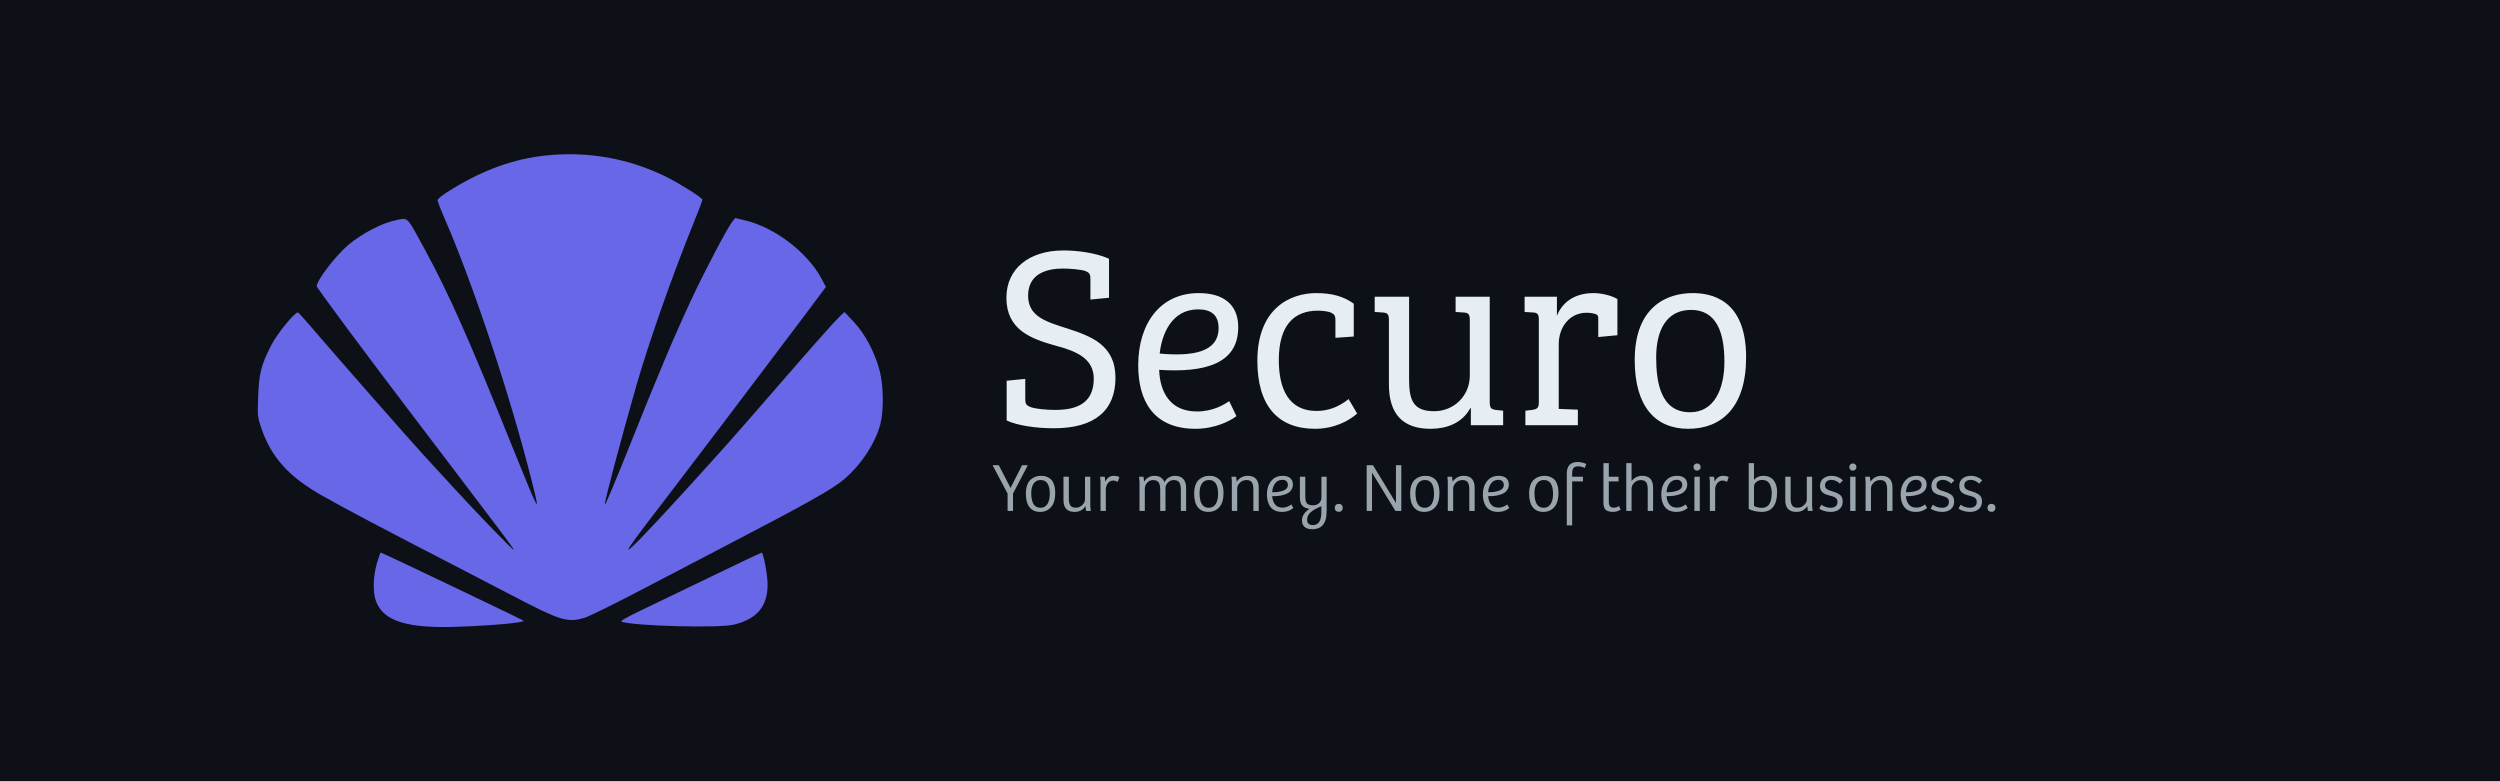
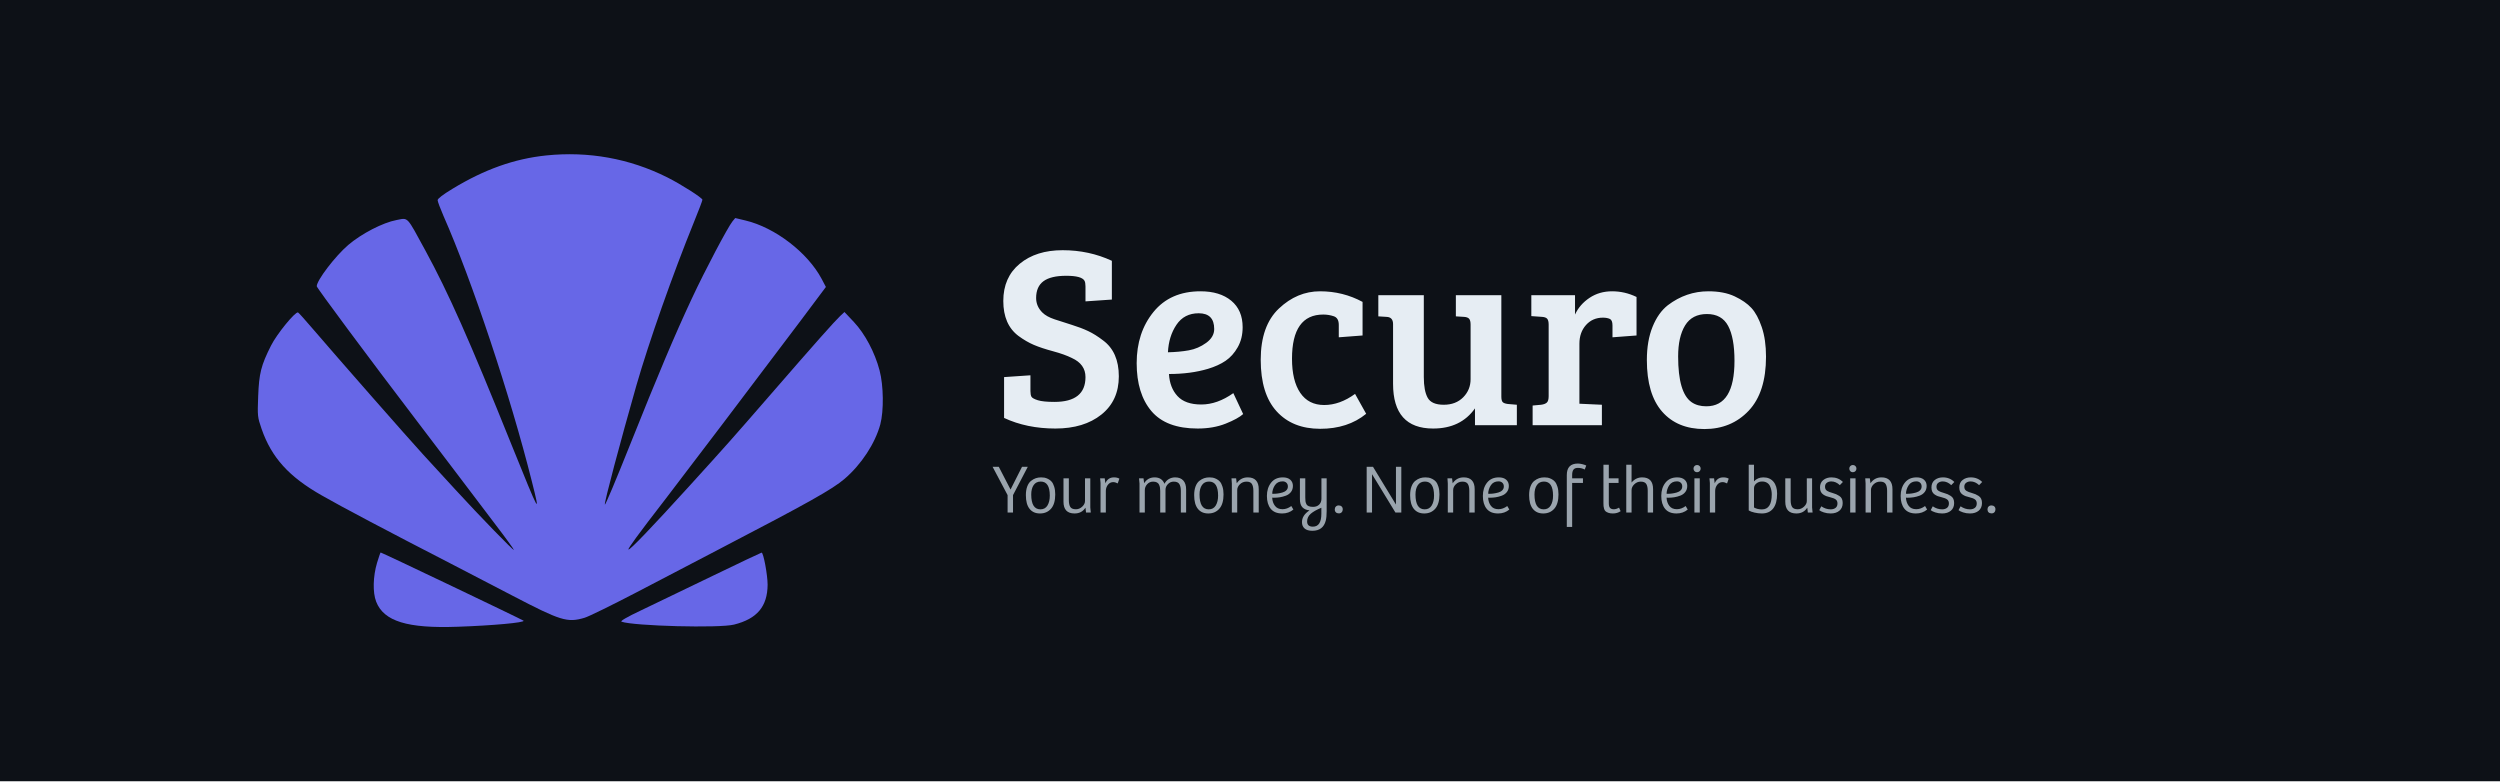
<svg xmlns="http://www.w3.org/2000/svg" viewBox="0 0 1600 500" width="1600" height="500" role="img" aria-label="Securo">
  <rect width="1600" height="500" fill="#0d1117" />
  <g transform="translate(153.90,57.94) scale(0.92103)">
    <g transform="translate(0,460) scale(0.1,-0.1) " fill="#6767e7">
      <path d="M2125 4149 c-222 -23 -430 -97 -652 -232 -66 -40 -103 -68 -103 -79 0 -9 19 -59 41 -110 197 -446 465 -1250 614 -1845 61 -242 56 -233 -140 252 -299 743 -439 1057 -601 1355 -132 242 -116 226 -200 210 -95 -18 -242 -94 -335 -173 -91 -78 -219 -246 -219 -287 0 -11 364 -501 695 -935 75 -99 202 -265 281 -370 79 -104 200 -264 269 -355 69 -90 125 -168 125 -172 0 -10 -239 236 -405 417 -70 77 -172 187 -225 245 -102 111 -597 675 -764 870 -54 63 -101 116 -106 118 -19 7 -147 -149 -188 -231 -69 -137 -83 -193 -89 -352 -5 -137 -5 -143 24 -227 69 -198 189 -332 419 -462 128 -74 473 -256 889 -470 94 -49 289 -150 435 -226 336 -175 381 -189 500 -154 29 8 193 89 364 178 171 90 435 227 586 306 607 316 773 409 857 481 118 101 213 247 249 379 25 94 23 270 -5 375 -33 126 -102 255 -178 336 l-66 70 -30 -28 c-38 -36 -176 -191 -477 -538 -283 -326 -309 -355 -576 -649 -251 -276 -410 -443 -418 -435 -5 5 65 102 260 354 158 206 589 774 936 1235 l176 235 -30 57 c-97 182 -323 356 -529 405 l-71 17 -19 -23 c-33 -41 -190 -338 -282 -535 -121 -259 -232 -522 -433 -1025 -93 -233 -170 -417 -172 -408 -4 18 107 434 219 827 89 308 250 766 403 1143 31 76 56 142 56 148 0 13 -149 108 -245 156 -262 131 -547 182 -840 152z" />
      <path d="M949 1318 c-28 -94 -31 -206 -6 -270 53 -136 217 -187 567 -174 239 8 470 29 457 42 -7 7 -985 474 -993 474 -2 0 -13 -33 -25 -72z" />
      <path d="M3280 1227 c-185 -89 -406 -196 -492 -237 -106 -50 -151 -77 -140 -81 85 -30 681 -46 782 -20 160 40 232 126 233 277 0 67 -29 225 -42 223 -3 0 -157 -73 -341 -162z" />
    </g>
  </g>
  <g transform="translate(635.00,272.11)">
-     <path d="M39.53 1.98C65.83 1.98 78.90-9.59 78.90-30.27C78.90-51.28 63.35-56.90 48.14-61.86C33.91-66.33 22.99-69.80 22.99-82.87C22.99-96.77 34.57-100.24 45.32-100.24C49.79-100.24 56.90-99.58 59.38-98.75C62.53-97.59 62.86-96.44 62.86-93.29L62.86-80.39L74.77-81.55L74.77-106.53C65.83-110.50 53.76-111.82 45.65-111.82C23.32-111.82 9.10-99.91 9.10-81.55C9.10-61.20 24.48-55.41 40.36-50.95C53.59-47.47 65.01-42.84 65.01-29.77C65.01-13.40 53.26-9.76 40.20-9.76C34.90-9.76 27.46-10.42 24.65-11.58C21.50-12.74 21.17-13.89 21.17-17.04L21.17-29.61L9.26-28.45L9.26-2.98C16.54 0.33 28.12 1.98 39.53 1.98M157.47-62.69C157.47-77.08 148.21-84.53 132.17-84.53C107.52-84.53 93.46-65.01 93.46-38.38C93.46-15.71 103.05 2.32 130.18 2.32C142.42 2.32 152.35-2.65 156.32-5.79L151.68-15.38C148.54-13.23 141.43-8.77 131.01-8.77C113.64-8.77 107.35-21.50 106.86-35.40C135.47-33.58 157.47-38.87 157.47-62.69M144.90-62.20C144.90-46.32 127.70-44 107.19-45.82C108.51-57.89 114.63-74.11 131.83-74.11C139.77-74.11 144.90-70.80 144.90-62.20M208.42-73.28C210.90-73.28 214.21-72.95 216.20-72.29C219.01-71.13 219.67-70.14 219.67-66.99L219.67-55.91L231.41-56.74L231.41-77.74C225.29-82.21 217.85-84.53 207.43-84.53C190.72-84.53 169.71-74.77 169.71-41.19C169.71-12.74 182.62 2.32 206.60 2.32C218.68 2.32 228.27-2.65 233.56-7.44L228.11-16.71C221.49-11.41 214.71-9.10 207.59-9.10C189.89-9.10 183.44-22.99 183.44-41.68C183.44-64.18 193.37-73.28 208.42-73.28M318.42-82.21L296.59-82.21L296.59-72.45L301.55-72.12C304.69-71.95 305.68-71.13 305.68-67.32L305.68-31.76C305.68-18.69 295.43-8.93 282.86-8.93C269.13-8.93 266.81-16.38 266.81-29.61L266.81-82.21L244.81-82.21L244.81-72.45L249.77-72.12C252.92-71.95 253.91-71.13 253.91-67.32L253.91-25.97C253.91-7.11 262.84 2.32 280.54 2.32C290.47 2.32 300.56-0.99 306.02-10.92L306.35-10.92L306.35 0L327.02 0L327.02-9.26L322.23-9.76C319.08-10.26 318.42-11.08 318.42-15.22M380.45-71.95C382.77-71.95 384.59-71.62 386.08-71.13C387.89-70.47 387.89-69.64 387.89-67.49L387.89-56.41L400.14-57.56L400.14-80.72C395.67-83.37 389.22-84.53 384.75-84.53C372.18-84.53 364.57-78.08 361.43-69.97L361.43-82.21L340.75-82.21L340.75-72.45L346.21-72.12C349.02-71.95 349.85-70.96 349.85-67.65L349.85-14.72C349.85-10.92 348.69-10.26 345.55-9.76L341.25-9.26L341.25 0L374.83 0L374.83-9.92L362.59-10.42L362.59-51.77C362.59-63.02 369.70-71.95 380.45-71.95M446.62-8.27C427.76-8.27 424.95-27.62 424.95-43.34C424.95-60.54 431.40-73.77 447.28-73.77C463.32-73.77 468.62-59.71 468.62-40.69C468.62-23.49 462.33-8.27 446.62-8.27M411.22-41.68C411.22-11.91 424.45 2.32 445.46 2.32C466.63 2.32 482.51-11.25 482.51-43.50C482.51-80.89 459.68-84.53 448.27-84.53C431.89-84.53 411.22-75.92 411.22-41.68" fill="#e6edf3" />
+     <path d="M39.86-14.89Q59.71-14.89 59.71-30.77Q59.71-39.04 50.95-43.01Q46.32-45.32 38.95-47.31Q31.59-49.29 26.71-51.36Q21.83-53.43 16.87-57.07Q7.11-64.35 7.11-79.48Q7.11-94.62 17.62-103.30Q28.12-111.98 45.08-111.98Q62.03-111.98 76.59-105.20L76.59-80.39L59.71-79.23L59.71-88.83Q59.71-91.31 59.05-92.47Q57.23-95.61 47.39-95.61Q37.55-95.61 32.83-92.14Q28.12-88.66 28.12-81.38Q28.12-76.09 32.09-72.12Q34.74-69.47 39.95-67.74Q45.16-66 51.03-64.18Q56.90-62.36 61.45-60.21Q66-58.06 70.96-54.26Q81.05-46.81 81.05-31.26Q81.05-15.71 69.89-6.78Q58.72 2.15 40.44 2.15Q22.17 2.15 7.61-4.63L7.61-30.77L24.48-31.92L24.48-21.83Q24.48-19.35 25.14-18.20Q25.80-17.04 29.20-15.96Q32.59-14.89 39.86-14.89M133.32-85.68Q145.73-85.68 153.01-79.65Q160.29-73.61 160.29-62.69Q160.29-55.41 157.14-49.87Q154-44.33 149.37-41.19Q144.74-38.05 138.12-36.06Q127.04-32.75 113.14-32.75Q113.64-23.98 118.60-18.61Q123.56-13.23 133.82-13.23Q144.08-13.23 154.33-20.51L160.62-7.11Q157.31-4.14 149.45-0.99Q141.59 2.15 131.50 2.15Q111.32 2.15 101.89-9.02Q92.47-20.18 92.47-39.70Q92.47-59.22 103.22-72.45Q113.97-85.68 133.32-85.68M125.80-47.89Q131.83-48.96 136.96-52.68Q142.09-56.41 142.09-61.53Q142.09-71.62 132.17-71.62Q122.90-71.62 117.94-64.26Q112.98-56.90 112.48-46.65Q119.76-46.81 125.80-47.89M191.88-42.51Q191.88-28.45 197.17-20.68Q202.47-12.90 212.47-12.90Q222.48-12.90 232.24-20.02L239.35-7.28Q227.61 2.32 209.91 2.32Q192.21 2.32 182.04-8.85Q171.86-20.02 171.86-41.85Q171.86-63.68 183.53-74.68Q195.19-85.68 209.83-85.68Q224.47-85.68 237.04-78.90L237.04-57.40L221.82-56.24L221.82-64.18Q221.82-68.65 218.59-69.72Q215.37-70.80 211.89-70.80Q191.88-70.80 191.88-42.51M330-13.56L335.79-13.07L335.79 0L308.99 0L308.99-10.75Q299.89 2.15 282.20 2.15Q256.56 2.15 256.56-26.47L256.56-64.68Q256.56-69.14 252.42-69.31L247.13-69.64L247.13-83.20L276.24-83.20L276.24-30.77Q276.24-22 278.72-17.53Q281.20-13.07 288.98-13.07Q296.75-13.07 301.47-17.86Q306.18-22.66 306.18-29.44L306.18-64.35Q306.18-66.99 305.27-68.07Q304.36-69.14 302.05-69.31L296.75-69.64L296.75-83.20L325.86-83.20L325.86-18.36Q325.86-15.71 326.69-14.80Q327.52-13.89 330-13.56M356.14-18.53L356.14-64.35Q356.14-66.99 355.23-68.07Q354.32-69.14 352-69.31L345.05-69.80L345.05-83.20L373.01-83.20L373.01-70.80Q375.98-77.25 382.27-81.47Q388.56-85.68 396.74-85.68Q404.93-85.68 412.38-82.05L412.38-57.40L396.99-56.24L396.99-63.85Q396.99-67.16 395.34-67.98Q393.52-68.81 390.87-68.81Q384.26-68.81 380.04-64.10Q375.82-59.38 375.82-52.11L375.82-13.73L390.21-13.07L390.21 0L345.88 0L345.88-12.57L351.34-13.07Q353.82-13.40 354.98-14.47Q356.14-15.55 356.14-18.53M457.04-12.08Q475.07-12.08 475.07-41.19Q475.07-55.91 471.02-63.52Q466.96-71.13 457.45-71.13Q447.94-71.13 443.47-63.85Q439.01-56.57 439.01-44Q439.01-20.68 447.61-14.72Q451.41-12.08 457.04-12.08M418.99-41.68Q418.99-53.92 422.63-62.94Q426.27-71.95 432.39-76.75Q444.14-85.68 458.36-85.68Q468.29-85.68 475.15-82.46Q482.02-79.23 485.90-75.02Q489.79-70.80 492.52-62.77Q495.25-54.75 495.25-43.83Q495.25-21.01 484.17-9.26Q473.08 2.48 455.80 2.48Q438.51 2.48 428.75-8.68Q418.99-19.85 418.99-41.68" fill="#e6edf3" />
  </g>
-   <g transform="translate(635.00,327)">
+   <g transform="translate(635.00,328)">
    <path d="M11.75-14.70L19.10-29.26L22.79-29.26L13.33-11.13L13.33 0L9.86 0L9.86-11.13L0.26-29.26L4.22-29.26L11.75-14.70M30.89-2.02Q33.88-2.02 35.38-4.49Q36.87-6.95 36.87-10.82Q36.87-19.80 31.06-19.80Q28.07-19.80 26.53-17.53Q24.99-15.27 24.99-11.53Q24.99-2.02 30.89-2.02M21.56-11.09Q21.56-14.34 22.44-16.68Q23.32-19.01 24.84-20.22Q26.36-21.43 27.94-21.96Q29.52-22.48 31.33-22.48Q32.43-22.48 33.44-22.31Q34.45-22.13 35.79-21.47Q37.14-20.81 38.08-19.71Q39.03-18.61 39.69-16.50Q40.35-14.39 40.35-11.57Q40.35-5.46 37.66-2.42Q34.98 0.62 30.58 0.62Q26.31 0.62 23.94-2.33Q21.56-5.28 21.56-11.09M59.40-7.35L59.40-21.87L62.79-21.87L62.79-3.21L63.10 0L60.06 0L59.71-2.99L59.62-2.99Q57.29 0.62 52.71 0.62Q45.63 0.62 45.63-6.91L45.63-21.87L49.06-21.87L49.06-7.88Q49.06-5.06 49.98-3.56Q50.91-2.07 53.59-2.07Q55.84-2.07 57.62-3.74Q59.40-5.41 59.40-7.35M72.73-13.95L72.73 0L69.34 0L69.34-18.88L69.08-21.87L72.03-21.87L72.42-18.70Q74.05-22.48 77.92-22.48Q80.08-22.48 81.40-21.65L80.34-18.61Q78.76-19.45 77.48-19.45Q75.46-19.45 74.14-17.84Q72.82-16.24 72.73-13.95M97.68-14.30L97.68 0L94.29 0L94.29-18.57L93.98-21.87L96.84-21.87L97.24-18.74Q99.62-22.48 103.97-22.48Q108.59-22.48 110.26-18.39Q111.28-20.37 113.10-21.43Q114.93-22.48 117.08-22.48Q120.47-22.48 122.30-20.48Q124.12-18.48 124.12-14.74L124.12 0L120.74 0L120.74-13.82Q120.74-16.59 119.79-18.17Q118.84-19.76 116.20-19.76Q114-19.76 112.46-18.17Q110.92-16.59 110.92-14.52L110.92 0L107.54 0L107.54-13.77Q107.54-15 107.38-15.93Q107.23-16.85 106.81-17.80Q106.39-18.74 105.42-19.25Q104.46-19.76 103-19.76Q100.72-19.76 99.20-18.11Q97.68-16.46 97.68-14.30M138.60-2.02Q141.59-2.02 143.09-4.49Q144.58-6.95 144.58-10.82Q144.58-19.80 138.78-19.80Q135.78-19.80 134.24-17.53Q132.70-15.27 132.70-11.53Q132.70-2.02 138.60-2.02M129.27-11.09Q129.27-14.34 130.15-16.68Q131.03-19.01 132.55-20.22Q134.07-21.43 135.65-21.96Q137.24-22.48 139.04-22.48Q140.14-22.48 141.15-22.31Q142.16-22.13 143.51-21.47Q144.85-20.81 145.79-19.71Q146.74-18.61 147.40-16.50Q148.06-14.39 148.06-11.57Q148.06-5.46 145.38-2.42Q142.69 0.62 138.29 0.62Q134.02 0.62 131.65-2.33Q129.27-5.28 129.27-11.09M156.82-14.34L156.82 0L153.38 0L153.38-18.57L153.16-21.87L156.11-21.87L156.51-18.70Q159.06-22.48 163.59-22.48Q167.02-22.48 168.81-20.57Q170.59-18.66 170.59-14.92L170.59 0L167.16 0L167.16-13.86Q167.16-16.68 166.23-18.22Q165.31-19.76 162.76-19.76Q160.29-19.76 158.55-18.08Q156.82-16.41 156.82-14.34M186.03-22.48Q189.07-22.48 190.76-20.99Q192.46-19.49 192.46-17.03Q192.46-14.74 191.22-13.13Q189.99-11.53 187.97-10.78Q185.94-10.03 184.12-9.75Q182.29-9.46 180.36-9.46Q180.14-9.46 179.76-9.48Q179.39-9.50 179.21-9.50Q179.34-6.42 180.97-4.27Q182.60-2.11 185.81-2.11Q188.72-2.11 191.44-4.14L192.76-1.89Q189.77 0.62 185.59 0.62Q180.66 0.62 178.24-2.40Q175.82-5.41 175.82-10.60Q175.82-15.71 178.51-19.10Q181.19-22.48 186.03-22.48M189.24-16.63Q189.24-18.17 188.30-19.05Q187.35-19.93 185.86-19.93Q182.64-19.93 180.99-17.51Q179.34-15.09 179.21-12.01Q179.34-12.01 179.63-11.99Q179.92-11.97 180.09-11.97Q181.46-11.97 182.82-12.17Q184.18-12.36 185.75-12.80Q187.31-13.24 188.28-14.23Q189.24-15.22 189.24-16.63M214.06-21.87L214.06-0.88Q214.06 2.95 213.49 5.19Q211.82 11.70 204.91 11.70Q201.61 11.70 199.94 10.23Q198.26 8.76 198.26 6.16Q198.26 1.80 203.10-1.36Q200.11-1.67 198.53-3.34Q196.94-5.02 196.94-8.58L196.94-21.87L200.38-21.87L200.38-9.50Q200.38-8.01 200.51-7.13Q200.64-6.25 201.10-5.35Q201.56-4.44 202.62-4.03Q203.68-3.61 205.35-3.61Q207.81-3.61 209.26-5.04Q210.72-6.47 210.72-8.76L210.72-21.87L214.06-21.87M201.56 5.72Q201.56 9.06 205.26 9.06Q210.67 9.06 210.67 0.79L210.67-3.04Q206.18-1.19 203.87 0.81Q201.56 2.82 201.56 5.72M219.25-1.98Q219.25-3.08 219.96-3.81Q220.66-4.53 221.76-4.53Q222.95-4.53 223.65-3.85Q224.36-3.17 224.36-2.02Q224.36-0.88 223.67-0.15Q222.99 0.57 221.89 0.57Q220.66 0.57 219.96-0.11Q219.25-0.79 219.25-1.98M258.41-5.15L258.41-29.26L261.84-29.26L261.84 0L258.06 0L243.14-24.46L243.10-24.46L243.10 0L239.67 0L239.67-29.26L243.72-29.26L258.37-5.15L258.41-5.15M276.80-2.02Q279.80-2.02 281.29-4.49Q282.79-6.95 282.79-10.82Q282.79-19.80 276.98-19.80Q273.99-19.80 272.45-17.53Q270.91-15.27 270.91-11.53Q270.91-2.02 276.80-2.02M267.48-11.09Q267.48-14.34 268.36-16.68Q269.24-19.01 270.75-20.22Q272.27-21.43 273.86-21.96Q275.44-22.48 277.24-22.48Q278.34-22.48 279.36-22.31Q280.37-22.13 281.71-21.47Q283.05-20.81 284-19.71Q284.94-18.61 285.60-16.50Q286.26-14.39 286.26-11.57Q286.26-5.46 283.58-2.42Q280.90 0.62 276.50 0.62Q272.23 0.62 269.85-2.33Q267.48-5.28 267.48-11.09M295.02-14.34L295.02 0L291.59 0L291.59-18.57L291.37-21.87L294.32-21.87L294.71-18.70Q297.26-22.48 301.80-22.48Q305.23-22.48 307.01-20.57Q308.79-18.66 308.79-14.92L308.79 0L305.36 0L305.36-13.86Q305.36-16.68 304.44-18.22Q303.51-19.76 300.96-19.76Q298.50-19.76 296.76-18.08Q295.02-16.41 295.02-14.34M324.24-22.48Q327.27-22.48 328.97-20.99Q330.66-19.49 330.66-17.03Q330.66-14.74 329.43-13.13Q328.20-11.53 326.17-10.78Q324.15-10.03 322.32-9.75Q320.50-9.46 318.56-9.46Q318.34-9.46 317.97-9.48Q317.59-9.50 317.42-9.50Q317.55-6.42 319.18-4.27Q320.80-2.11 324.02-2.11Q326.92-2.11 329.65-4.14L330.97-1.89Q327.98 0.62 323.80 0.62Q318.87 0.62 316.45-2.40Q314.03-5.41 314.03-10.60Q314.03-15.71 316.71-19.10Q319.40-22.48 324.24-22.48M327.45-16.63Q327.45-18.17 326.50-19.05Q325.56-19.93 324.06-19.93Q320.85-19.93 319.20-17.51Q317.55-15.09 317.42-12.01Q317.55-12.01 317.83-11.99Q318.12-11.97 318.30-11.97Q319.66-11.97 321.02-12.17Q322.39-12.36 323.95-12.80Q325.51-13.24 326.48-14.23Q327.45-15.22 327.45-16.63M352.97-2.02Q355.96-2.02 357.46-4.49Q358.95-6.95 358.95-10.82Q358.95-19.80 353.14-19.80Q350.15-19.80 348.61-17.53Q347.07-15.27 347.07-11.53Q347.07-2.02 352.97-2.02M343.64-11.09Q343.64-14.34 344.52-16.68Q345.40-19.01 346.92-20.22Q348.44-21.43 350.02-21.96Q351.60-22.48 353.41-22.48Q354.51-22.48 355.52-22.31Q356.53-22.13 357.87-21.47Q359.22-20.81 360.16-19.71Q361.11-18.61 361.77-16.50Q362.43-14.39 362.43-11.57Q362.43-5.46 359.74-2.42Q357.06 0.62 352.66 0.62Q348.39 0.62 346.02-2.33Q343.64-5.28 343.64-11.09M378.09-18.92L371.18-18.92L371.18 9.24L367.75 9.24L367.75-23.94Q367.75-31.33 374.84-31.33Q376.11-31.33 377.70-30.93Q379.28-30.54 380.20-30.05L379.24-27.50Q377.12-28.56 374.92-28.56Q372.86-28.56 372.02-27.43Q371.18-26.31 371.18-24.02L371.18-21.87L378.09-21.87L378.09-18.92M391.20-5.98L391.20-30.58L394.64-30.58L394.64-21.87L400.88-21.87L400.88-18.92L394.64-18.92L394.64-5.90Q394.64-3.78 395.43-2.93Q396.22-2.07 397.85-2.07Q399.39-2.07 401.19-3.12L402.20-0.84Q400.09 0.62 397.23 0.62Q395.56 0.62 394.37 0.20Q393.18-0.22 392.57-0.77Q391.95-1.32 391.64-2.31Q391.34-3.30 391.27-4.03Q391.20-4.75 391.20-5.98M409.20-14.34L409.20 0L405.81 0L405.81-30.58L409.20-30.58L409.20-19.18Q411.93-22.48 415.98-22.48Q422.97-22.48 422.97-14.92L422.97 0L419.54 0L419.54-13.99Q419.54-16.72 418.62-18.24Q417.69-19.76 415.05-19.76Q412.72-19.76 410.96-18.06Q409.20-16.37 409.20-14.34M438.42-22.48Q441.45-22.48 443.15-20.99Q444.84-19.49 444.84-17.03Q444.84-14.74 443.61-13.13Q442.38-11.53 440.35-10.78Q438.33-10.03 436.50-9.75Q434.68-9.46 432.74-9.46Q432.52-9.46 432.15-9.48Q431.77-9.50 431.60-9.50Q431.73-6.42 433.36-4.27Q434.98-2.11 438.20-2.11Q441.10-2.11 443.83-4.14L445.15-1.89Q442.16 0.62 437.98 0.62Q433.05 0.62 430.63-2.40Q428.21-5.41 428.21-10.60Q428.21-15.71 430.89-19.10Q433.58-22.48 438.42-22.48M441.63-16.63Q441.63-18.17 440.68-19.05Q439.74-19.93 438.24-19.93Q435.03-19.93 433.38-17.51Q431.73-15.09 431.60-12.01Q431.73-12.01 432.01-11.99Q432.30-11.97 432.48-11.97Q433.84-11.97 435.20-12.17Q436.57-12.36 438.13-12.80Q439.69-13.24 440.66-14.23Q441.63-15.22 441.63-16.63M452.85-21.87L452.85 0L449.42 0L449.42-21.87L452.85-21.87M448.84-28.12Q448.84-29.08 449.50-29.74Q450.16-30.40 451.13-30.40Q452.10-30.40 452.76-29.74Q453.42-29.08 453.42-28.12Q453.42-27.10 452.76-26.44Q452.10-25.78 451.09-25.78Q450.12-25.78 449.48-26.44Q448.84-27.10 448.84-28.12M462.70-13.95L462.70 0L459.32 0L459.32-18.88L459.05-21.87L462-21.87L462.40-18.70Q464.02-22.48 467.90-22.48Q470.05-22.48 471.37-21.65L470.32-18.61Q468.73-19.45 467.46-19.45Q465.43-19.45 464.11-17.84Q462.79-16.24 462.70-13.95M484.18-1.32L484.18-30.58L487.56-30.58L487.56-19.93Q489.85-22.48 493.59-22.48Q497.68-22.48 500.02-19.71Q502.35-16.94 502.35-12.10Q502.35-5.76 499.82-2.57Q497.29 0.62 492.58 0.62Q490.38 0.62 487.94 0.07Q485.50-0.48 484.18-1.32M487.56-15.49L487.56-3.21Q489.68-1.98 492.62-1.98Q498.92-1.98 498.92-11.57Q498.92-12.98 498.65-14.30Q498.39-15.62 497.77-16.94Q497.16-18.26 495.86-19.05Q494.56-19.84 492.76-19.84Q490.64-19.84 489.10-18.59Q487.56-17.34 487.56-15.49M521.36-7.35L521.36-21.87L524.74-21.87L524.74-3.21L525.05 0L522.02 0L521.66-2.99L521.58-2.99Q519.24 0.62 514.67 0.62Q507.58 0.62 507.58-6.91L507.58-21.87L511.02-21.87L511.02-7.88Q511.02-5.06 511.94-3.56Q512.86-2.07 515.55-2.07Q517.79-2.07 519.57-3.74Q521.36-5.41 521.36-7.35M529.32-1.50L530.64-3.96Q533.46-2.02 536.62-2.02Q538.56-2.02 539.77-2.97Q540.98-3.92 540.98-5.76Q540.98-7.52 539.84-8.36Q538.69-9.20 536.45-9.72Q534.91-10.08 533.90-10.45Q532.88-10.82 531.85-11.53Q530.82-12.23 530.31-13.33Q529.80-14.43 529.80-16.02Q529.80-19.14 531.94-20.81Q534.07-22.48 537.15-22.48Q541.51-22.48 544.46-19.54L542.48-17.51Q539.97-19.89 537.02-19.89Q535.39-19.89 534.20-19.03Q533.02-18.17 533.02-16.50Q533.02-15.58 533.35-14.92Q533.68-14.26 534.47-13.79Q535.26-13.33 535.83-13.13Q536.40-12.94 537.68-12.54Q539.31-12.06 540.14-11.70Q540.98-11.35 542.12-10.63Q543.27-9.90 543.80-8.78Q544.32-7.66 544.32-6.07Q544.32-2.90 542.21-1.14Q540.10 0.62 536.67 0.62Q534.25 0.62 532.22-0.07Q530.20-0.75 529.32-1.50M552.55-21.87L552.55 0L549.12 0L549.12-21.87L552.55-21.87M548.55-28.12Q548.55-29.08 549.21-29.74Q549.87-30.40 550.84-30.40Q551.80-30.40 552.46-29.74Q553.12-29.08 553.12-28.12Q553.12-27.10 552.46-26.44Q551.80-25.78 550.79-25.78Q549.82-25.78 549.19-26.44Q548.55-27.10 548.55-28.12M562.41-14.34L562.41 0L558.98 0L558.98-18.57L558.76-21.87L561.70-21.87L562.10-18.70Q564.65-22.48 569.18-22.48Q572.62-22.48 574.40-20.57Q576.18-18.66 576.18-14.92L576.18 0L572.75 0L572.75-13.86Q572.75-16.68 571.82-18.22Q570.90-19.76 568.35-19.76Q565.88-19.76 564.15-18.08Q562.41-16.41 562.41-14.34M591.62-22.48Q594.66-22.48 596.35-20.99Q598.05-19.49 598.05-17.03Q598.05-14.74 596.82-13.13Q595.58-11.53 593.56-10.78Q591.54-10.03 589.71-9.75Q587.88-9.46 585.95-9.46Q585.73-9.46 585.35-9.48Q584.98-9.50 584.80-9.50Q584.94-6.42 586.56-4.27Q588.19-2.11 591.40-2.11Q594.31-2.11 597.04-4.14L598.36-1.89Q595.36 0.62 591.18 0.62Q586.26 0.62 583.84-2.40Q581.42-5.41 581.42-10.60Q581.42-15.71 584.10-19.10Q586.78-22.48 591.62-22.48M594.84-16.63Q594.84-18.17 593.89-19.05Q592.94-19.93 591.45-19.93Q588.24-19.93 586.59-17.51Q584.94-15.09 584.80-12.01Q584.94-12.01 585.22-11.99Q585.51-11.97 585.68-11.97Q587.05-11.97 588.41-12.17Q589.78-12.36 591.34-12.80Q592.90-13.24 593.87-14.23Q594.84-15.22 594.84-16.63M600.64-1.50L601.96-3.96Q604.78-2.02 607.95-2.02Q609.88-2.02 611.09-2.97Q612.30-3.92 612.30-5.76Q612.30-7.52 611.16-8.36Q610.02-9.20 607.77-9.72Q606.23-10.08 605.22-10.45Q604.21-10.82 603.17-11.53Q602.14-12.23 601.63-13.33Q601.13-14.43 601.13-16.02Q601.13-19.14 603.26-20.81Q605.40-22.48 608.48-22.48Q612.83-22.48 615.78-19.54L613.80-17.51Q611.29-19.89 608.34-19.89Q606.72-19.89 605.53-19.03Q604.34-18.17 604.34-16.50Q604.34-15.58 604.67-14.92Q605-14.26 605.79-13.79Q606.58-13.33 607.16-13.13Q607.73-12.94 609-12.54Q610.63-12.06 611.47-11.70Q612.30-11.35 613.45-10.63Q614.59-9.90 615.12-8.78Q615.65-7.66 615.65-6.07Q615.65-2.90 613.54-1.14Q611.42 0.62 607.99 0.62Q605.57 0.62 603.55-0.07Q601.52-0.75 600.64-1.50M618.46-1.50L619.78-3.96Q622.60-2.02 625.77-2.02Q627.70-2.02 628.91-2.97Q630.12-3.92 630.12-5.76Q630.12-7.52 628.98-8.36Q627.84-9.20 625.59-9.72Q624.05-10.08 623.04-10.45Q622.03-10.82 620.99-11.53Q619.96-12.23 619.45-13.33Q618.95-14.43 618.95-16.02Q618.95-19.14 621.08-20.81Q623.22-22.48 626.30-22.48Q630.65-22.48 633.60-19.54L631.62-17.51Q629.11-19.89 626.16-19.89Q624.54-19.89 623.35-19.03Q622.16-18.17 622.16-16.50Q622.16-15.58 622.49-14.92Q622.82-14.26 623.61-13.79Q624.40-13.33 624.98-13.13Q625.55-12.94 626.82-12.54Q628.45-12.06 629.29-11.70Q630.12-11.35 631.27-10.63Q632.41-9.90 632.94-8.78Q633.47-7.66 633.47-6.07Q633.47-2.90 631.36-1.14Q629.24 0.62 625.81 0.62Q623.39 0.62 621.37-0.07Q619.34-0.75 618.46-1.50M636.99-1.98Q636.99-3.08 637.69-3.81Q638.40-4.53 639.50-4.53Q640.68-4.53 641.39-3.85Q642.09-3.17 642.09-2.02Q642.09-0.88 641.41-0.15Q640.73 0.57 639.63 0.57Q638.40 0.57 637.69-0.11Q636.99-0.79 636.99-1.98" fill="#9aa4ad" />
  </g>
</svg>
